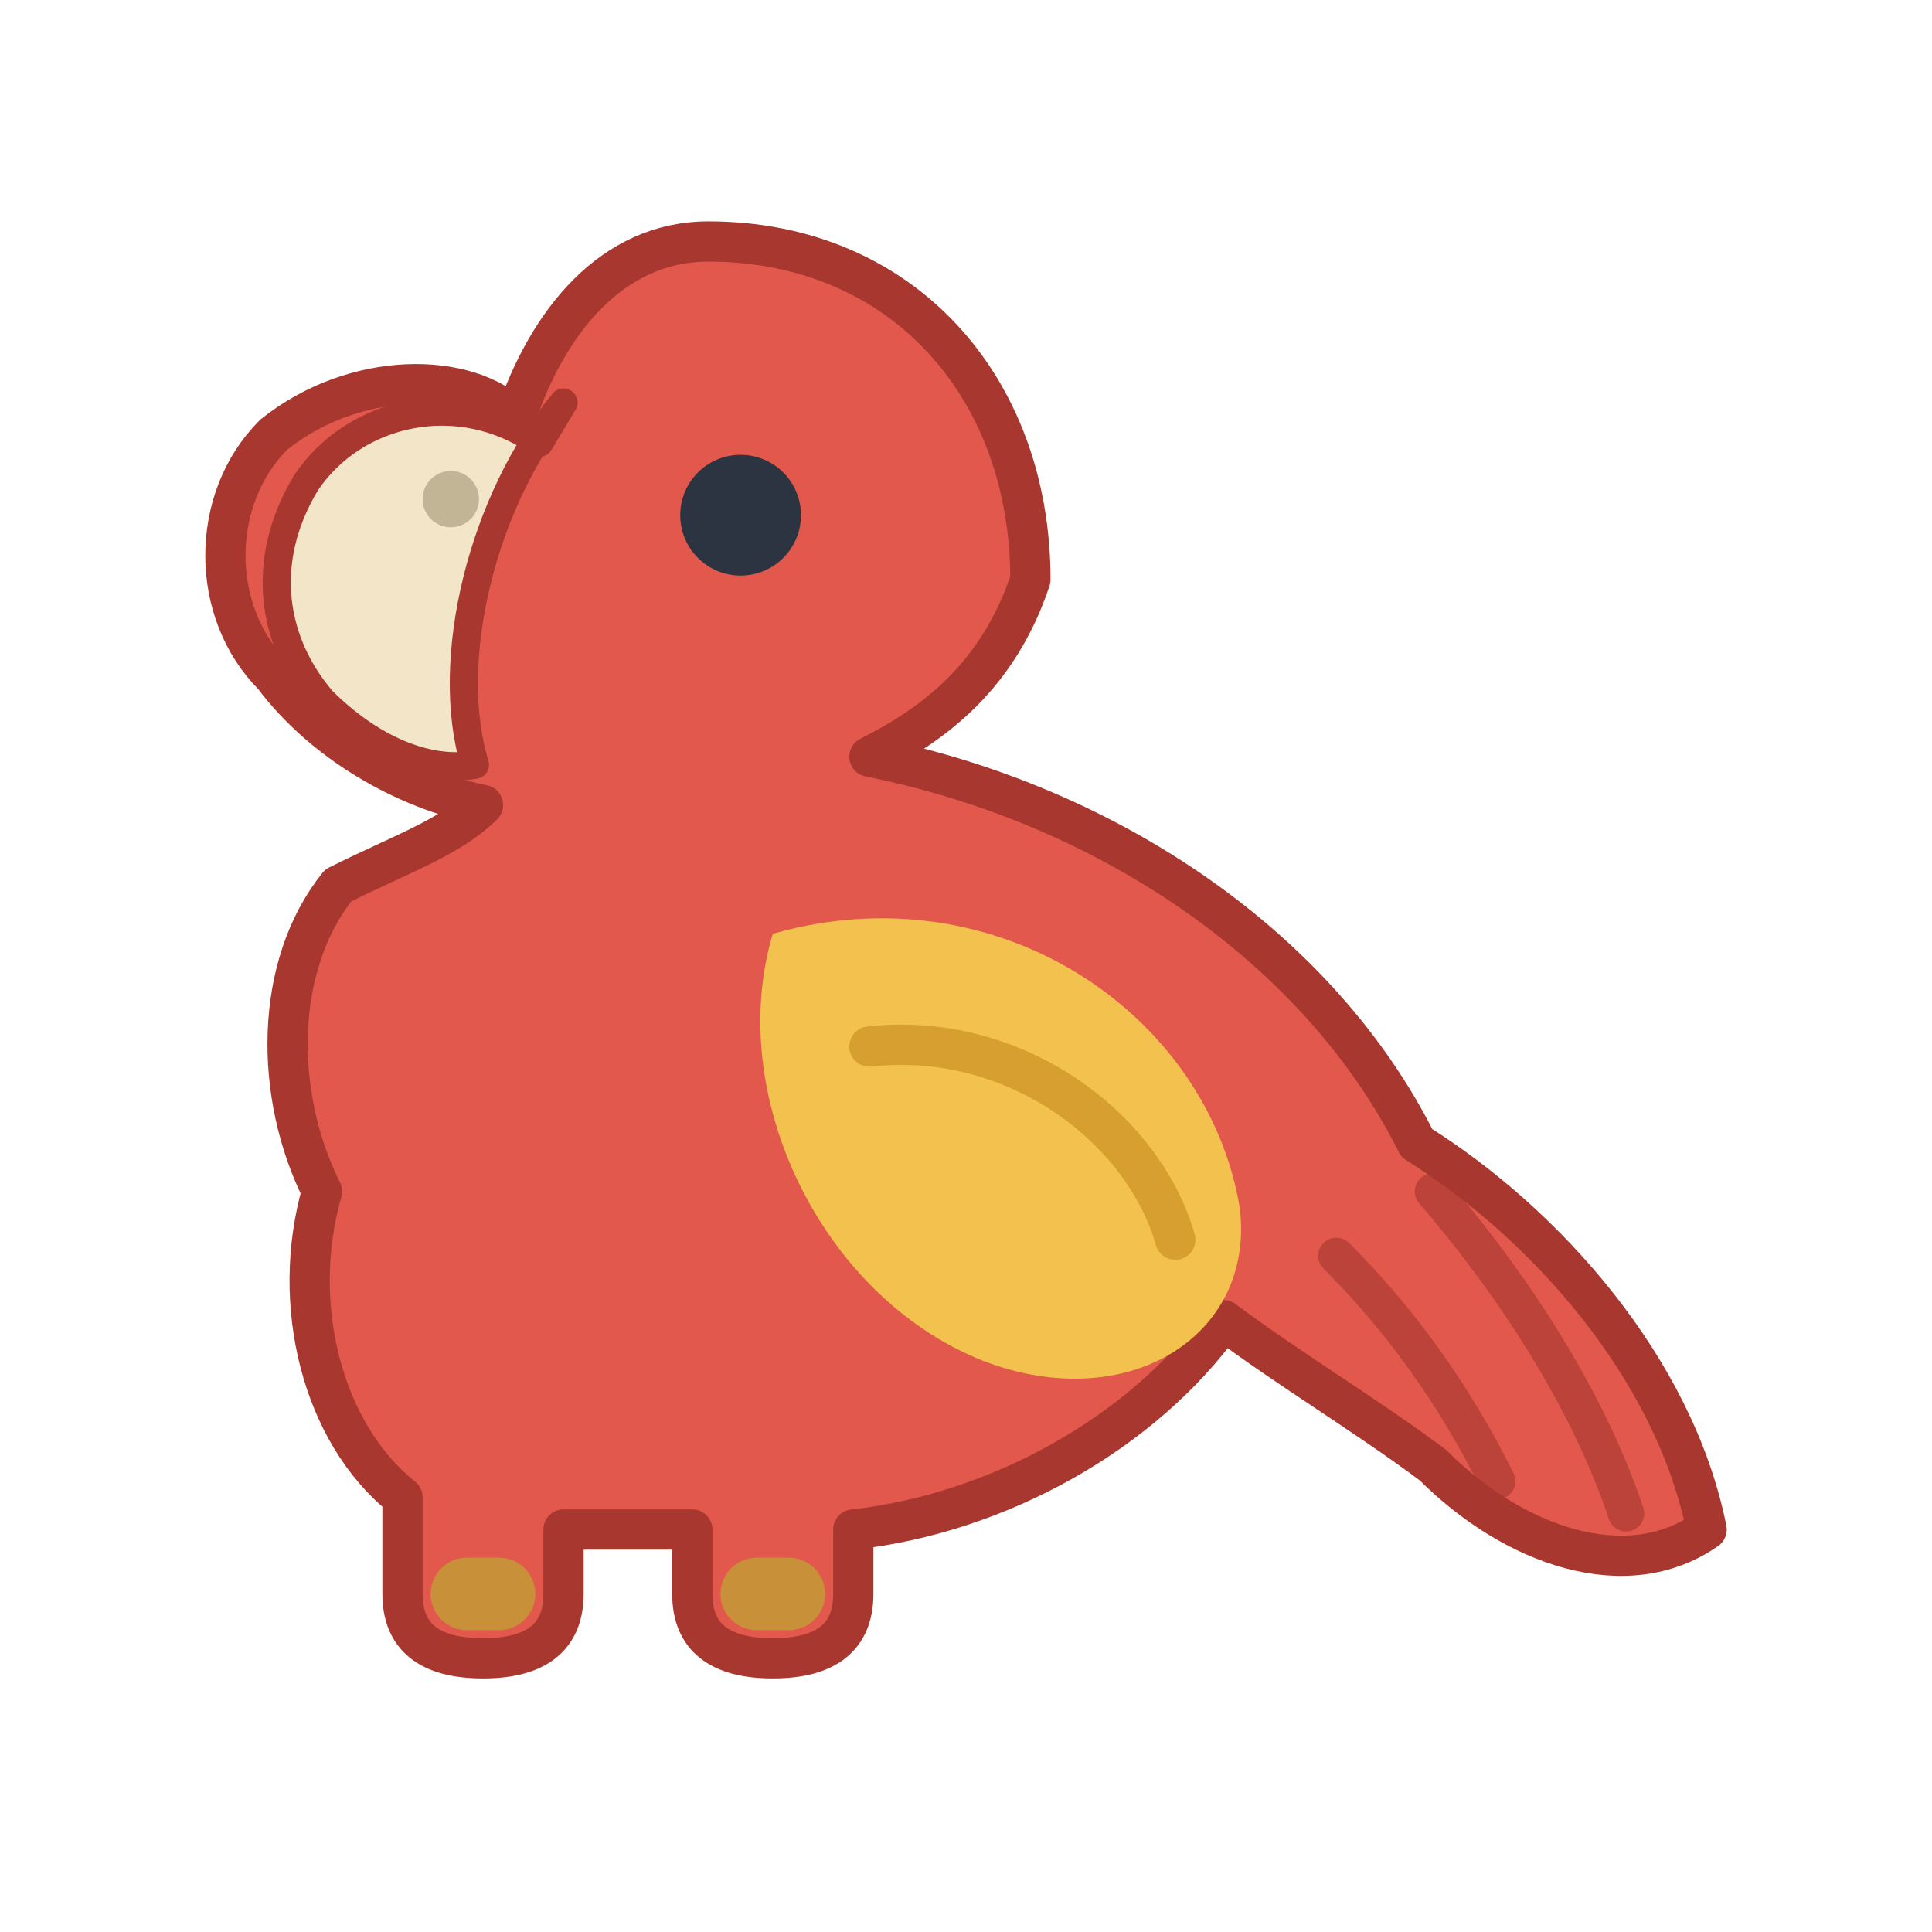
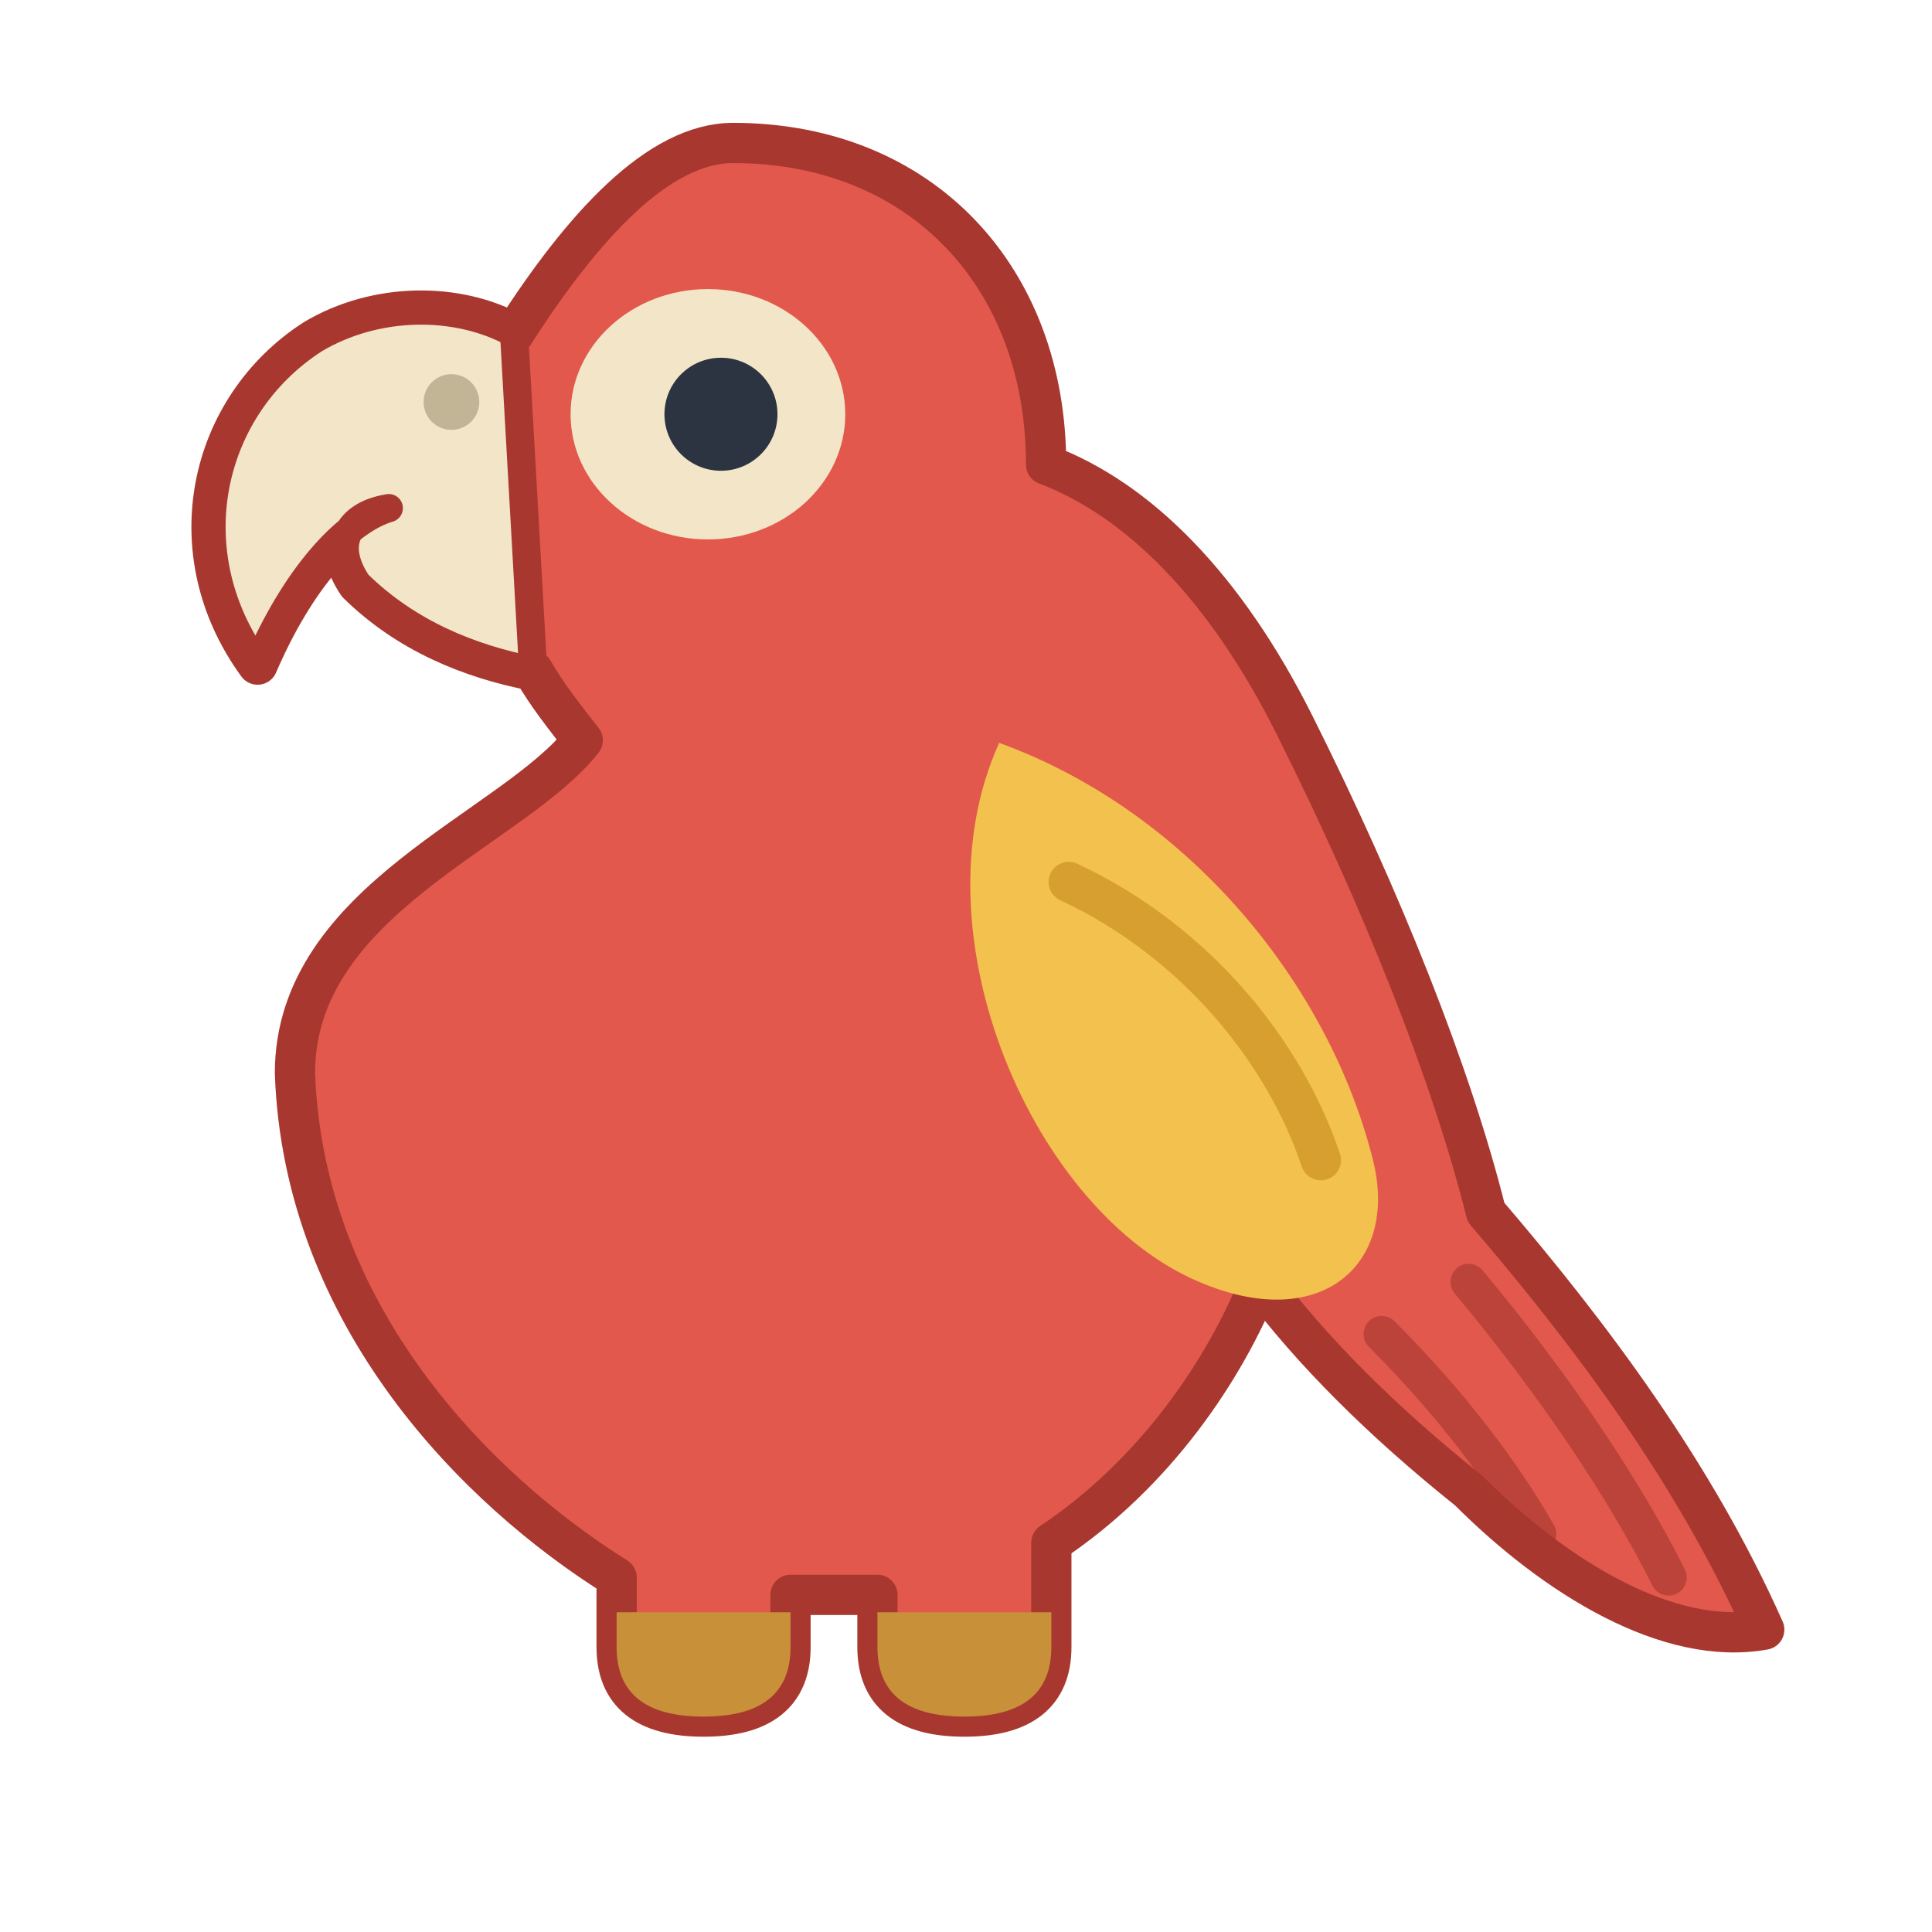
<svg xmlns="http://www.w3.org/2000/svg" viewBox="0 0 240 240" width="240" height="240">
-   <path id="silhouette" fill="#e2584c" stroke="#a8382f" stroke-width="5" stroke-linejoin="round" d="M88 30        C112 30 128 48 128 72        C124 84 116 90 108 94        C138 100 164 118 176 142        C192 152 208 170 212 190        C202 197 188 192 178 182        C170 176 160 170 152 164        C142 178 124 188 106 190        L106 198 Q106 206 96 206 Q86 206 86 198 L86 190        L70 190        L70 198 Q70 206 60 206 Q50 206 50 198 L50 186        C40 178 36 162 40 148        C34 136 34 120 42 110        C50 106 56 104 60 100        C50 98 40 92 34 84        C26 76 26 62 34 54        C44 46 58 46 64 52        C68 40 76 30 88 30 Z" />
+   <path id="silhouette" fill="#e2584c" stroke="#a8382f" stroke-width="5" stroke-linejoin="round" d="M 91.07 17.76        C 114.4 17.76 129.95 34.39 129.95 57.72        C 141.4 62.04 152.2 72.84 160.84 90.12        C 171.64 111.72 180.28 133.32 184.6 150.6        C 197.56 165.72 210.52 183 219.16 202.44        C 207.28 204.6 193.24 195.96 182.44 185.16        C 171.64 176.52 163 167.88 156.52 159.24        C 152.2 170.04 143.56 183 130.6 191.64        L 130.6 204.6        Q 130.6 213.24 119.8 213.24        Q 109 213.24 109 204.6        L 109 198.12        L 98.2 198.12        L 98.2 204.6        Q 98.2 213.24 87.4 213.24        Q 76.6 213.24 76.6 204.6        L 76.6 195.96        C 59.32 185.16 37.72 163.56 36.64 133.32        C 36.64 111.72 63.64 103.08 72.39 91.96        C 70.12 89.04 67.96 86.34 66.23 83.32        C 58.46 81.8 50.68 78.67 44.42 72.52        C 41.28 67.87 42.9 63.98 48.3 63.12        C 42.9 64.74 36.64 71.76 32 82.56        C 21.84 68.63 25.84 50.7 39.02 42.17        C 46.79 37.52 56.84 37.52 63.86 41.41        C 72.39 28.13 81.78 17.76 91.07 17.76        Z" />
  <g id="detail">
-     <path d="M67 55 C57 48 44 51 38 60 C32 70 34 80 40 87 C46 93 53 96 59 95          C55 82 60 62 70 50 Z" fill="#f3e6c8" stroke="#a8382f" stroke-width="3.5" stroke-linejoin="round" />
-     <circle cx="56" cy="62" r="3.5" fill="#c2b596" />
-     <circle cx="92" cy="64" r="7.5" fill="#2b3440" />
-     <path d="M96 116 C124 108 150 126 154 150 C156 166 140 176 122 169          C102 161 90 136 96 116 Z" fill="#f2c14e" />
-     <path d="M108 130 C126 128 142 140 146 154" fill="none" stroke="#d79f2f" stroke-width="5" stroke-linecap="round" />
+     <path d="M 63.86 41.41 C 56.84 37.52 46.79 37.52 39.02 42.17 C 25.84 50.7 21.84 68.63 32.0 82.56 C 36.64 71.76 42.9 64.74 48.3 63.12 C 42.9 63.98 41.28 67.87 44.42 72.52 C 50.68 78.67 58.46 81.8 66.23 83.32 Z" fill="#f3e6c8" stroke="#a8382f" stroke-width="3.5" stroke-linejoin="round" />
+     <circle cx="56.08" cy="49.94" r="3.46" fill="#c2b596" />
+     <ellipse cx="87.94" cy="51.46" rx="17.06" ry="15.55" fill="#f3e6c8" />
+     <circle cx="89.56" cy="51.46" r="7.02" fill="#2b3440" />
+     <path d="M 124.12 92.28 C 147.88 100.92 165.16 122.52 170.56 144.12 C 173.8 157.08 164.08 165.72 148.96 159.24 C 128.44 150.6 113.32 116.04 124.12 92.28 Z" fill="#f2c14e" />
+     <path d="M 132.76 109.56 C 148.96 117.12 159.76 131.16 164.08 144.12" fill="none" stroke="#d79f2f" stroke-width="5" stroke-linecap="round" />
    <g fill="none" stroke="#a8382f" stroke-width="4.5" stroke-linecap="round" opacity="0.65">
-       <path d="M178 148 C190 162 198 176 202 188" />
-       <path d="M166 156 C176 166 182 176 186 184" />
+       <path d="M 182.44 159.24 C 193.24 172.2 201.88 185.16 207.28 195.96" />
+       <path d="M 171.64 165.72 C 180.28 174.36 186.76 183.0 191.08 190.56" />
    </g>
-     <g fill="none" stroke="#c9903a" stroke-width="9" stroke-linecap="round">
-       <path d="M58 198 h4" />
-       <path d="M94 198 h4" />
+     <g fill="#c9903a">
+       <path d="M 130.6 200.28 L 130.6 204.6 Q 130.6 213.24 119.8 213.24 Q 109.0 213.24 109.0 204.6 L 109.0 200.28 Z" />
+       <path d="M 98.2 200.28 L 98.2 204.6 Q 98.2 213.24 87.4 213.24 Q 76.6 213.24 76.6 204.6 L 76.6 200.28 Z" />
    </g>
  </g>
</svg>
